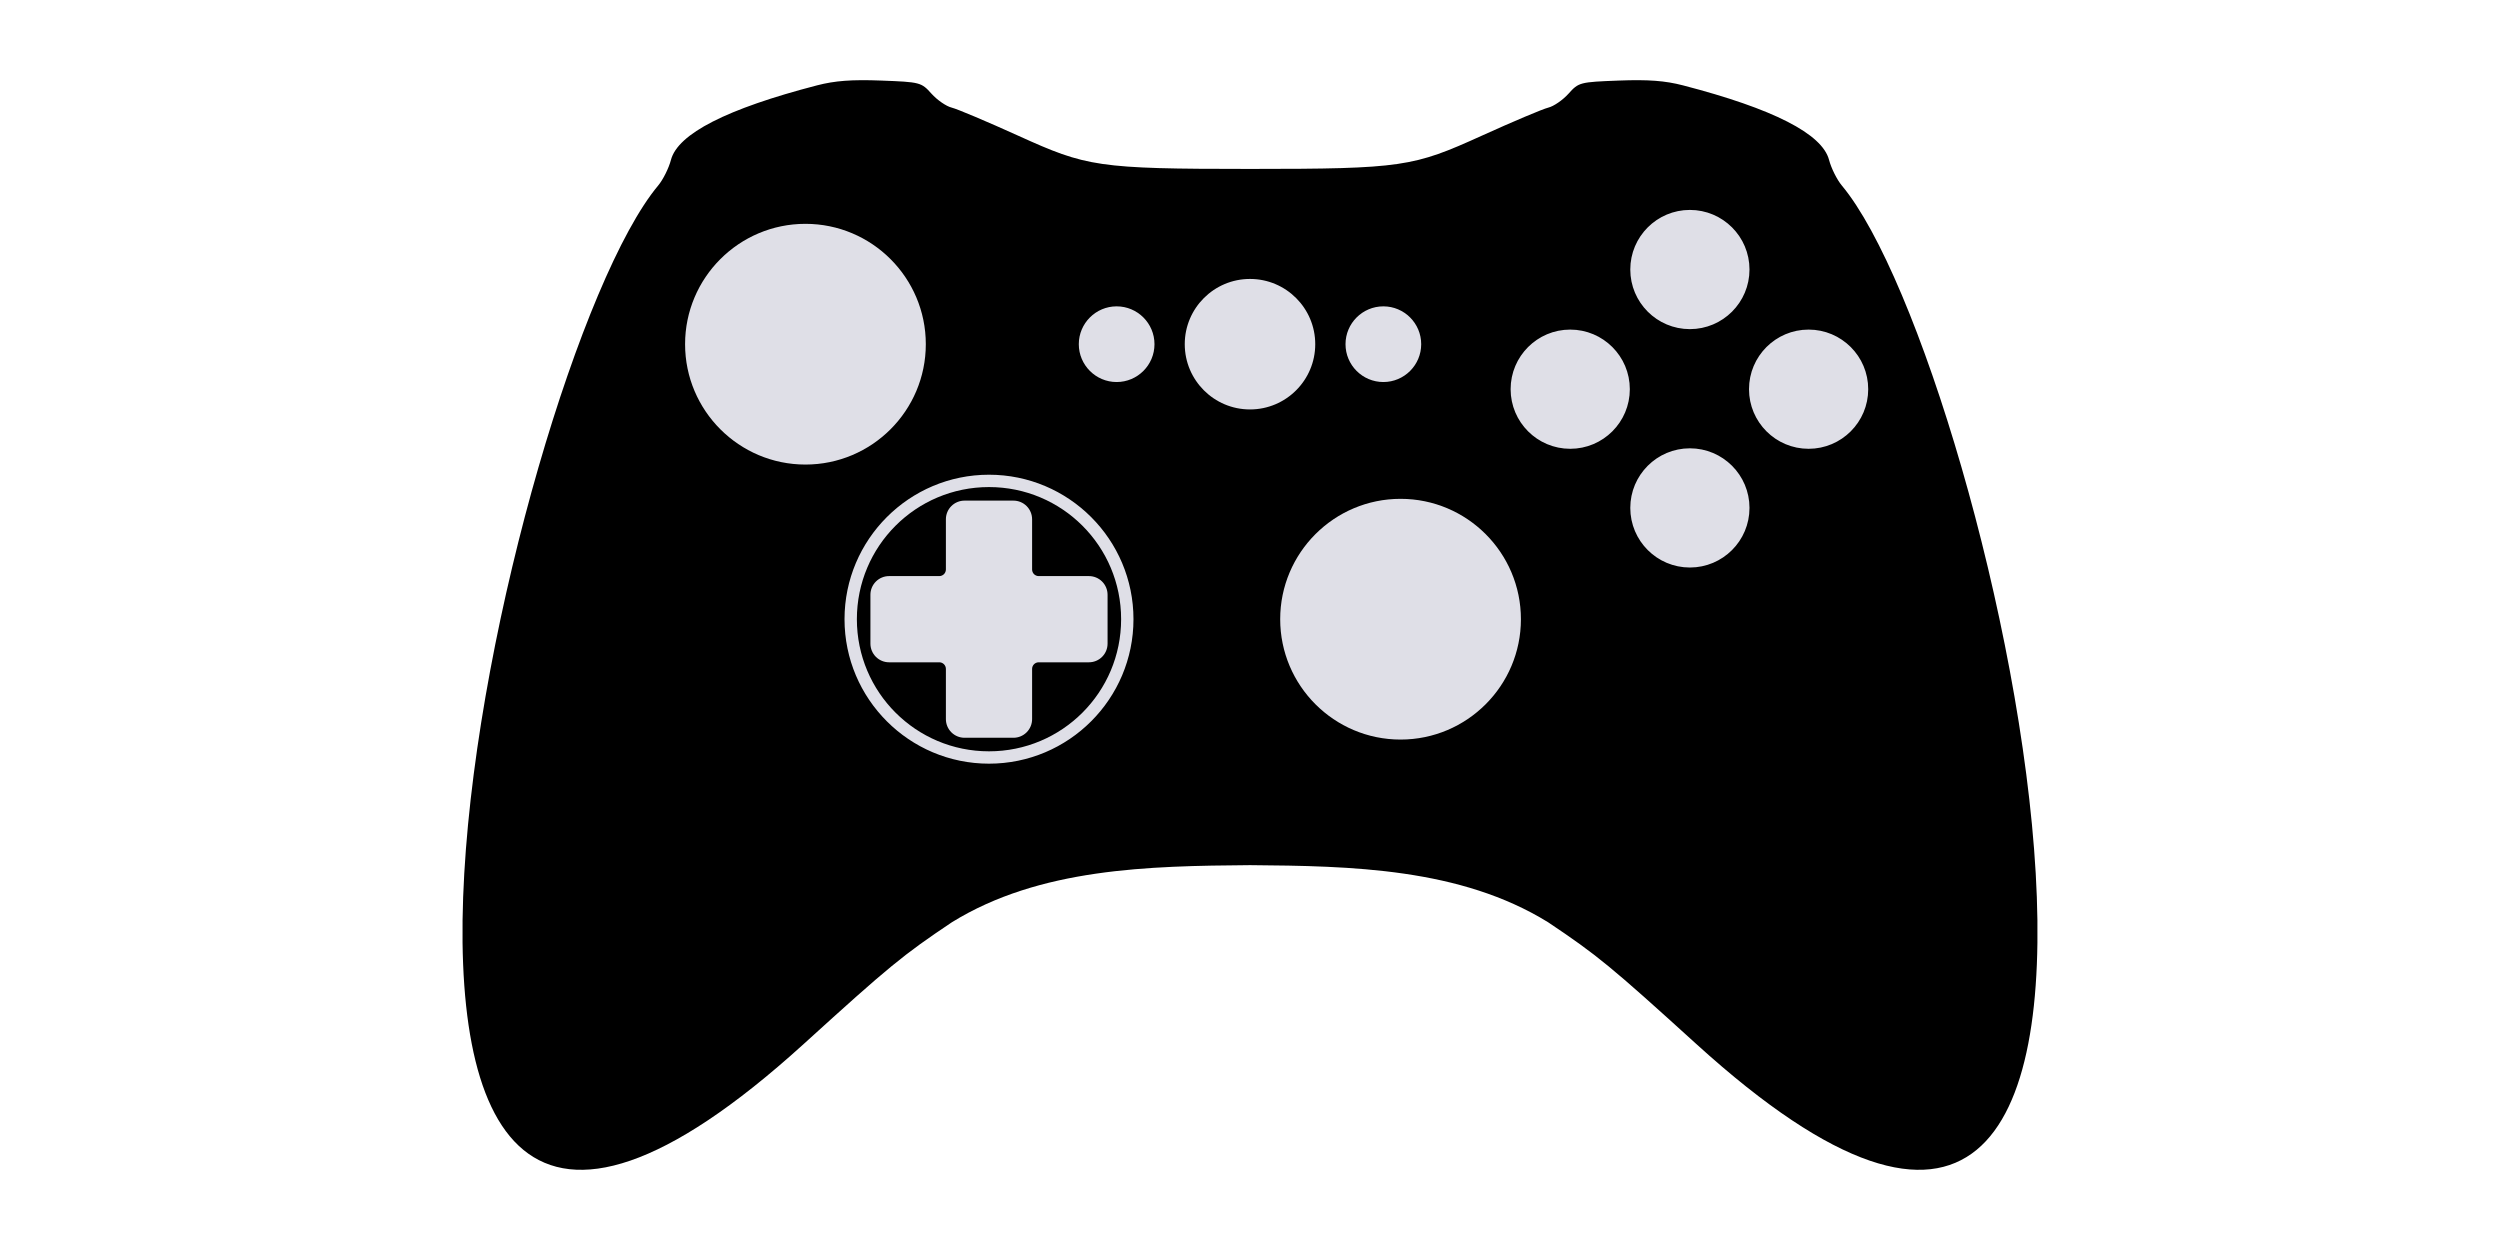
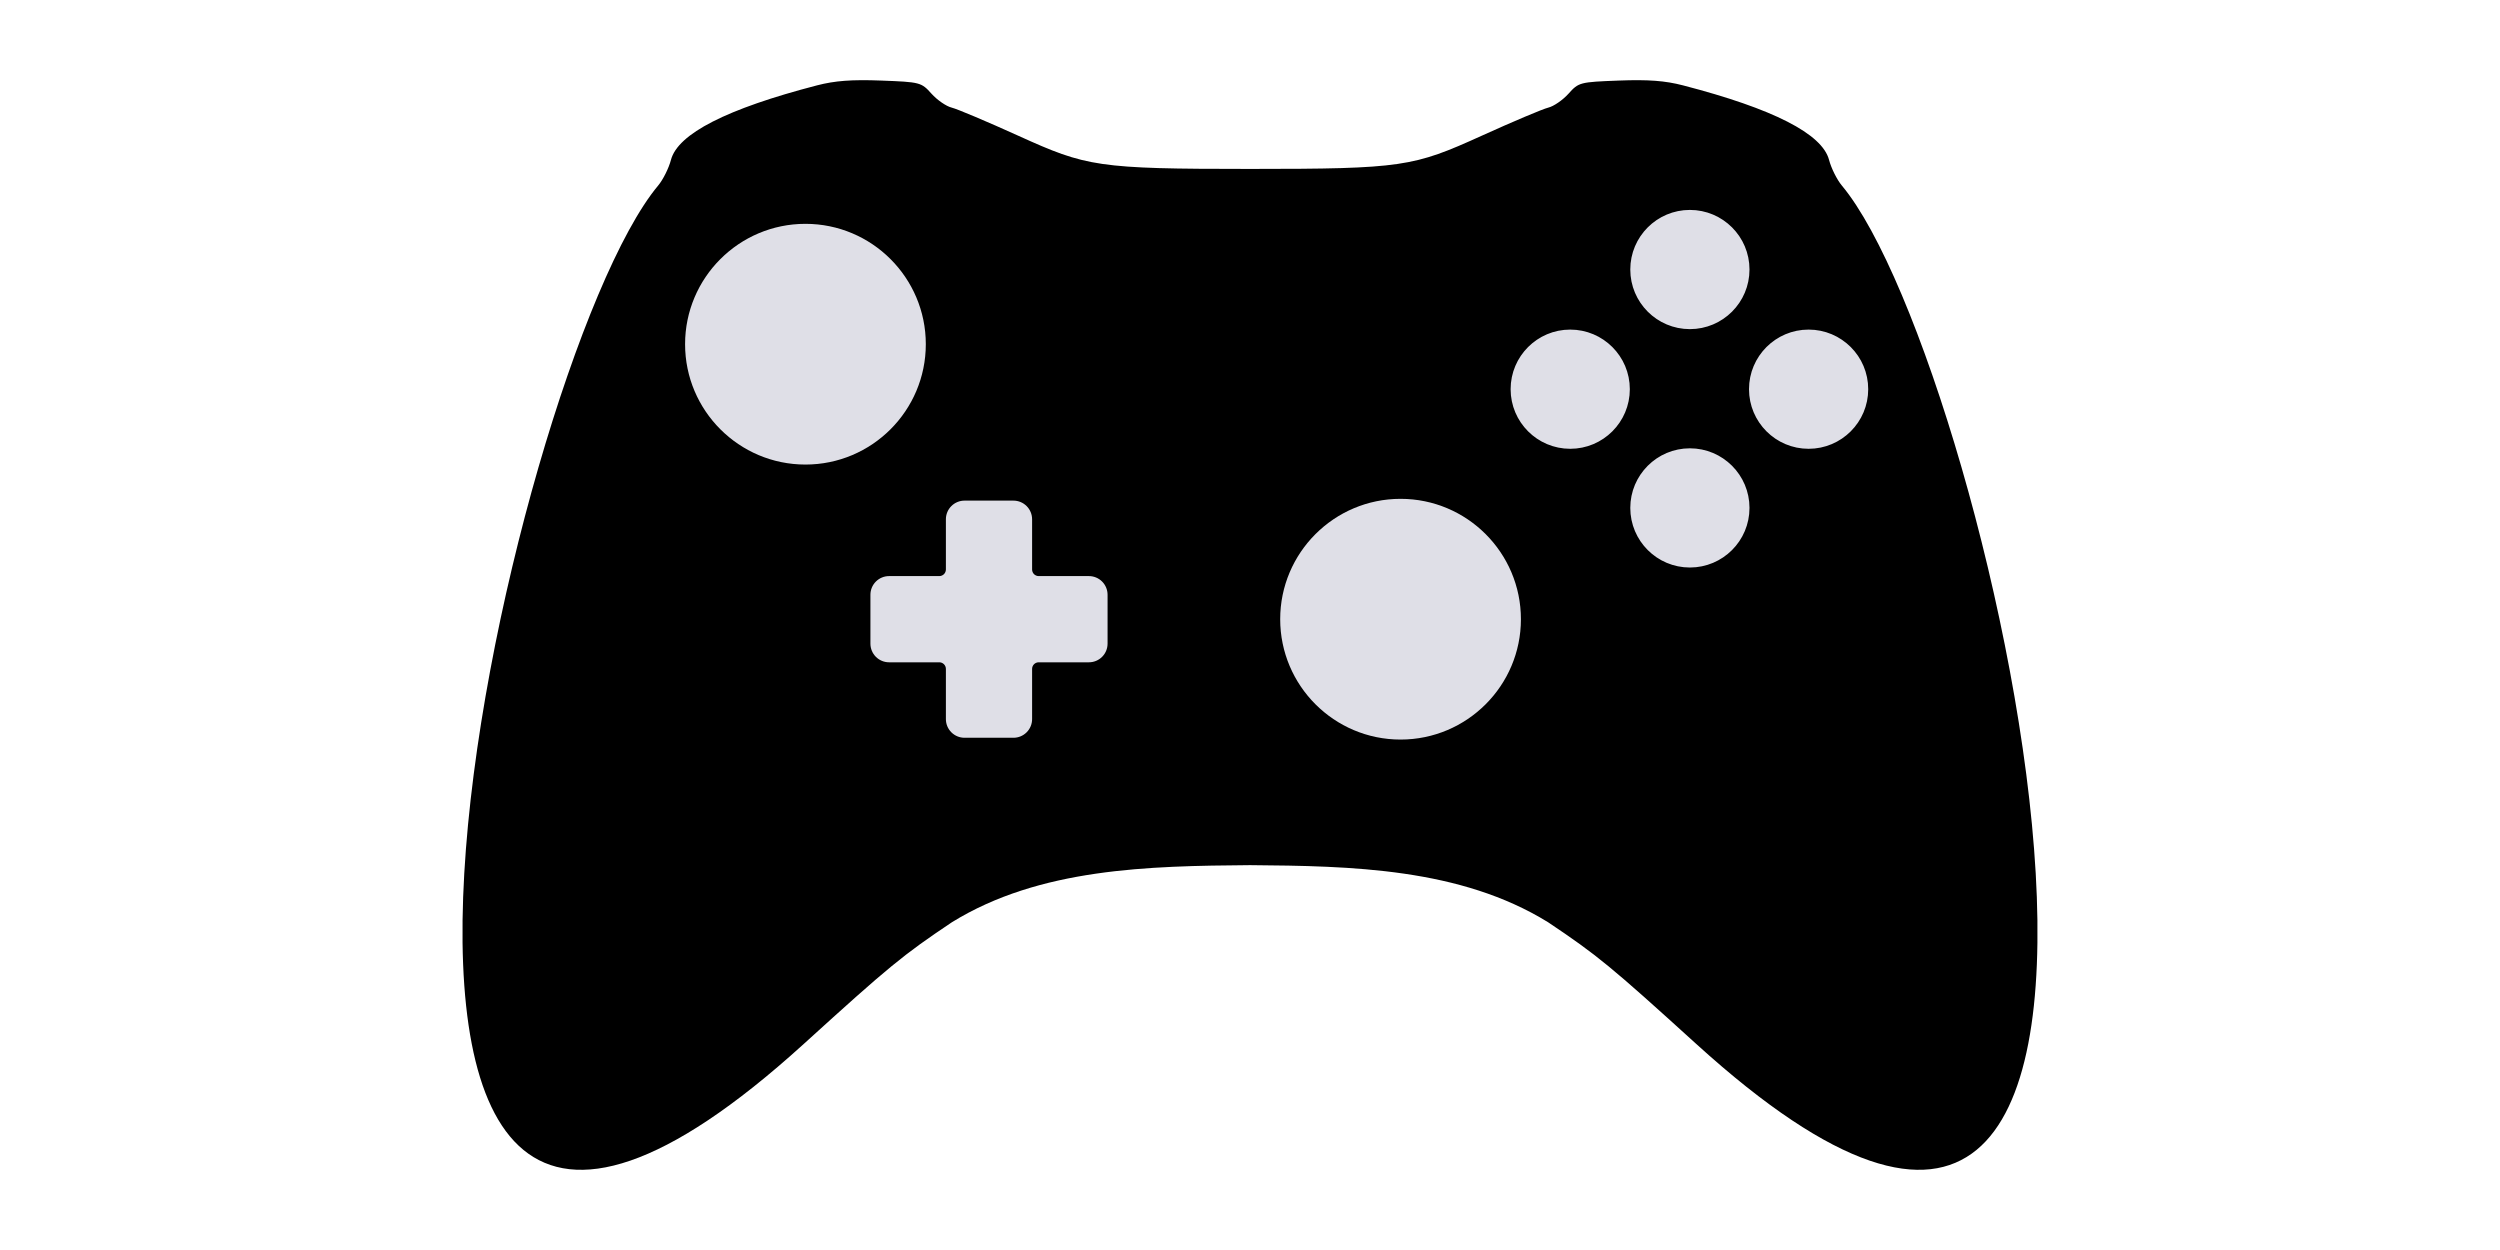
<svg xmlns="http://www.w3.org/2000/svg" xml:space="preserve" width="1000" height="500" version="1.1" id="svg20">
  <defs id="defs20" />
  <path d="M352.486 32.225c-11.78-.447-18.489.054-25.686 1.922-36.091 9.362-55.686 19.366-58.424 29.83-.864 3.3-3.16 7.904-5.104 10.23-60.412 72.3-165.82 546.88 58.197 343.4 34.301-31.157 39.613-35.523 59.305-48.718 35.127-21.686 78.742-22.5 119.226-22.829 40.483.329 84.098 1.143 119.225 22.83 19.692 13.194 25.004 17.56 59.305 48.717 224.016 203.48 118.61-271.1 58.197-343.4-1.943-2.326-4.24-6.93-5.104-10.23-2.738-10.464-22.333-20.468-58.424-29.83-7.197-1.867-13.905-2.37-25.686-1.922-15.585.593-16.036.71-20.098 5.239-2.285 2.548-5.923 5.058-8.082 5.578s-14.174 5.593-26.699 11.275C565.376 66.684 561.062 67.574 500 67.572c-61.063.001-65.377-.888-92.635-13.255-12.525-5.682-24.54-10.755-26.699-11.275s-5.797-3.03-8.082-5.578c-4.062-4.53-4.514-4.646-20.098-5.239" style="fill:#000;fill-opacity:1;fill-rule:evenodd;stroke:none;stroke-width:3.33;stroke-linecap:round;stroke-miterlimit:7;stroke-opacity:1;paint-order:stroke markers fill" id="path1" />
  <circle cx="594.621" cy="155.488" r="20.64" style="opacity:.5;fill:none;stroke-width:2.822" id="circle1" />
  <circle cx="523.07" cy="155.488" r="15.136" style="opacity:.5;fill:none;stroke-width:1.881" id="circle2" />
  <circle cx="433.631" cy="155.488" r="15.136" style="opacity:.5;fill:none;stroke-width:1.881" id="circle3" />
  <circle cx="560.22" cy="247.678" r="44.031" style="opacity:.5;fill:none;stroke-width:3.763" id="circle4" />
  <circle cx="322.177" cy="155.487" r="44.031" style="opacity:.5;fill:none;stroke-width:3.763" id="circle5" />
  <circle cx="635.901" cy="114.209" r="20.64" style="opacity:.5;fill:none;stroke-width:2.822" id="circle6" />
  <circle cx="677.18" cy="155.488" r="20.64" style="opacity:.5;fill:none;stroke-width:2.822" id="circle7" />
  <circle cx="635.901" cy="196.767" r="20.64" style="opacity:.5;fill:none;stroke-width:2.822" id="circle8" />
  <path d="M385.103 302.718a3.763 3.763 0 0 1-3.763-3.763v-29.256h-29.256a3.763 3.763 0 0 1-3.763-3.763v-24.131a3.763 3.763 0 0 1 3.763-3.763h29.256v-29.256a3.763 3.763 0 0 1 3.763-3.763h24.126a3.763 3.763 0 0 1 3.763 3.763v29.256h29.256a3.763 3.763 0 0 1 3.763 3.763v24.126a3.763 3.763 0 0 1-3.763 3.763h-29.256v29.256a3.763 3.763 0 0 1-3.763 3.763z" style="opacity:.5;fill:none;stroke-width:.941" id="path8" />
  <circle cx="479.726" cy="94.256" r="24.079" style="opacity:.5;fill:none;stroke-width:1.881" id="circle9" />
  <circle cx="675.956" cy="107.81" r="22.21" style="fill:#dfdfe7;stroke:#dfdfe7;stroke-width:3.26;fill-opacity:1;stroke-opacity:1" id="circle10" />
  <circle cx="675.956" cy="203.166" r="22.21" style="fill:#dfdfe7;stroke:#dfdfe7;stroke-width:3.26;fill-opacity:1;stroke-opacity:1" id="circle11" />
  <circle cx="-155.677" cy="628.089" r="22.21" style="fill:#dfdfe7;stroke:#dfdfe7;stroke-width:3.26;fill-opacity:1;stroke-opacity:1" transform="rotate(-90)" id="circle12" />
  <circle cx="-155.677" cy="723.444" r="22.21" style="fill:#dfdfe7;stroke:#dfdfe7;stroke-width:3.26;fill-opacity:1;stroke-opacity:1" transform="rotate(-90)" id="circle13" />
  <path d="M385.836 200.248a7.46 7.46 0 0 0-7.48 7.481V227.8a2.637 2.637 0 0 1-2.636 2.636h-20.07a7.46 7.46 0 0 0-7.48 7.48v19.525a7.46 7.46 0 0 0 7.48 7.48h20.07a2.637 2.637 0 0 1 2.636 2.636v20.07a7.46 7.46 0 0 0 7.48 7.48h19.527a7.46 7.46 0 0 0 7.478-7.48v-20.07a2.637 2.637 0 0 1 2.637-2.637h20.073a7.46 7.46 0 0 0 7.477-7.479v-19.526a7.46 7.46 0 0 0-7.478-7.479h-20.073a2.637 2.637 0 0 1-2.637-2.636v-20.07a7.46 7.46 0 0 0-7.477-7.48z" style="fill:#dfdfe7;fill-rule:evenodd;stroke:none;stroke-width:3.172;stroke-miterlimit:7;paint-order:stroke markers fill;fill-opacity:1" id="path13" />
-   <path d="M395.599 189.888c-31.888 0-57.791 25.903-57.791 57.79 0 31.888 25.903 57.79 57.79 57.79 31.888 0 57.792-25.902 57.792-57.79s-25.904-57.79-57.791-57.79m0 4.938c29.218 0 52.85 23.634 52.85 52.853 0 29.218-23.632 52.85-52.85 52.85-29.219 0-52.851-23.632-52.851-52.85 0-29.219 23.632-52.853 52.85-52.853" style="baseline-shift:baseline;display:inline;overflow:visible;vector-effect:none;fill:#dfdfe7;fill-opacity:1;stroke-width:1.312;stop-color:#000" id="path14" />
-   <path d="M500.002 111.578c-14.402 0-26.1 11.697-26.1 26.098s11.698 26.099 26.1 26.099c14.4 0 26.095-11.698 26.095-26.099s-11.695-26.098-26.096-26.098" style="baseline-shift:baseline;display:inline;overflow:visible;vector-effect:none;fill:#dfdfe7;fill-opacity:1;stroke-width:1.084;stop-color:#000" id="path15" />
-   <path d="M553.343 122.54c-8.348 0-15.137 6.789-15.137 15.137s6.789 15.135 15.137 15.135 15.137-6.787 15.137-15.135-6.789-15.137-15.137-15.137m-106.686 0c8.348 0 15.137 6.789 15.137 15.137s-6.789 15.135-15.137 15.135-15.137-6.787-15.137-15.135 6.789-15.137 15.137-15.137" style="baseline-shift:baseline;display:inline;overflow:visible;vector-effect:none;fill:#dfdfe7;fill-opacity:1;stop-color:#000" id="path16" />
  <g style="fill:#dfdfe7;fill-opacity:1" id="g18">
    <path d="M 704.621,563 C 680,563 660,583 660,607.621 c 0,24.621 20,44.621 44.62,44.621 24.622,0 44.622,-20 44.622,-44.62 0,-24.622 -20,-44.622 -44.621,-44.622" style="baseline-shift:baseline;display:inline;overflow:visible;vector-effect:none;fill:#dfdfe7;fill-opacity:1;stop-color:#000000" transform="matrix(1.07897,0,0,1.07897,-200.042,-407.925)" id="path18" />
  </g>
  <g style="fill:#dfdfe7;fill-opacity:1" id="g20">
    <path d="M 704.621,563 C 680,563 660,583 660,607.621 c 0,24.621 20,44.621 44.62,44.621 24.622,0 44.622,-20 44.622,-44.62 0,-24.622 -20,-44.622 -44.621,-44.622" style="baseline-shift:baseline;display:inline;overflow:visible;vector-effect:none;fill:#dfdfe7;fill-opacity:1;stop-color:#000000" transform="matrix(1.07897,0,0,1.07897,-438.086,-517.926)" id="path20" />
  </g>
</svg>
